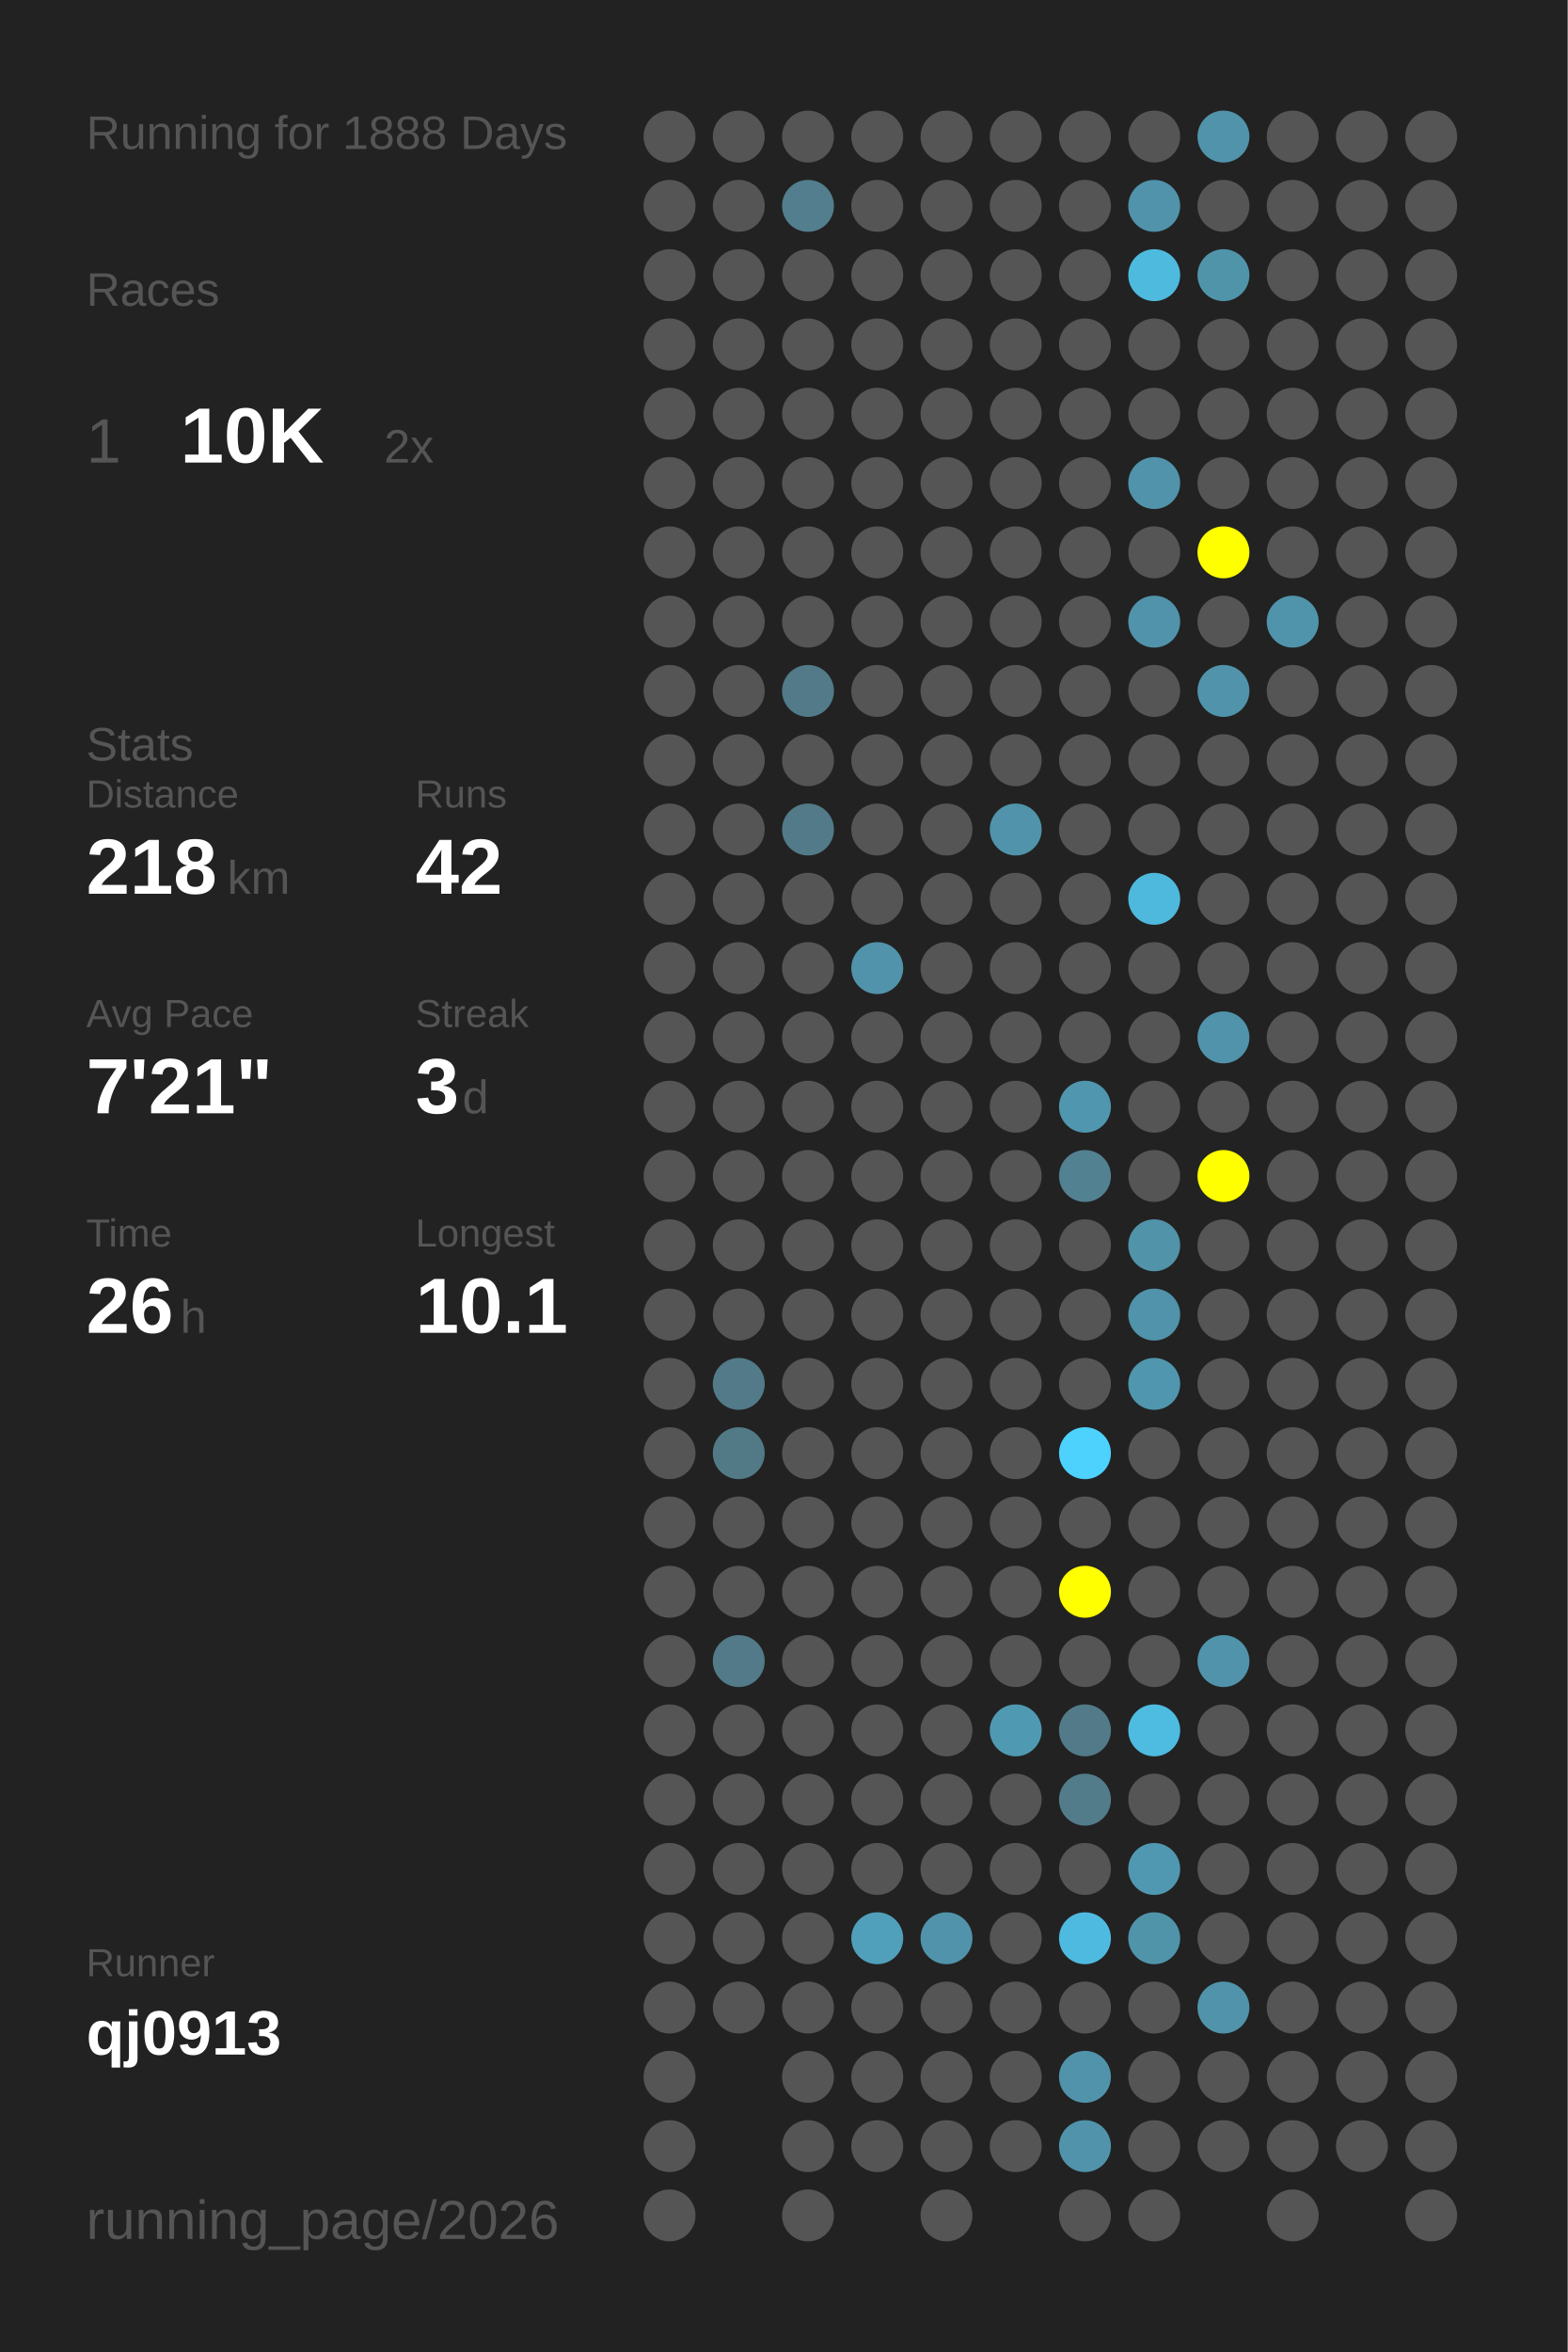
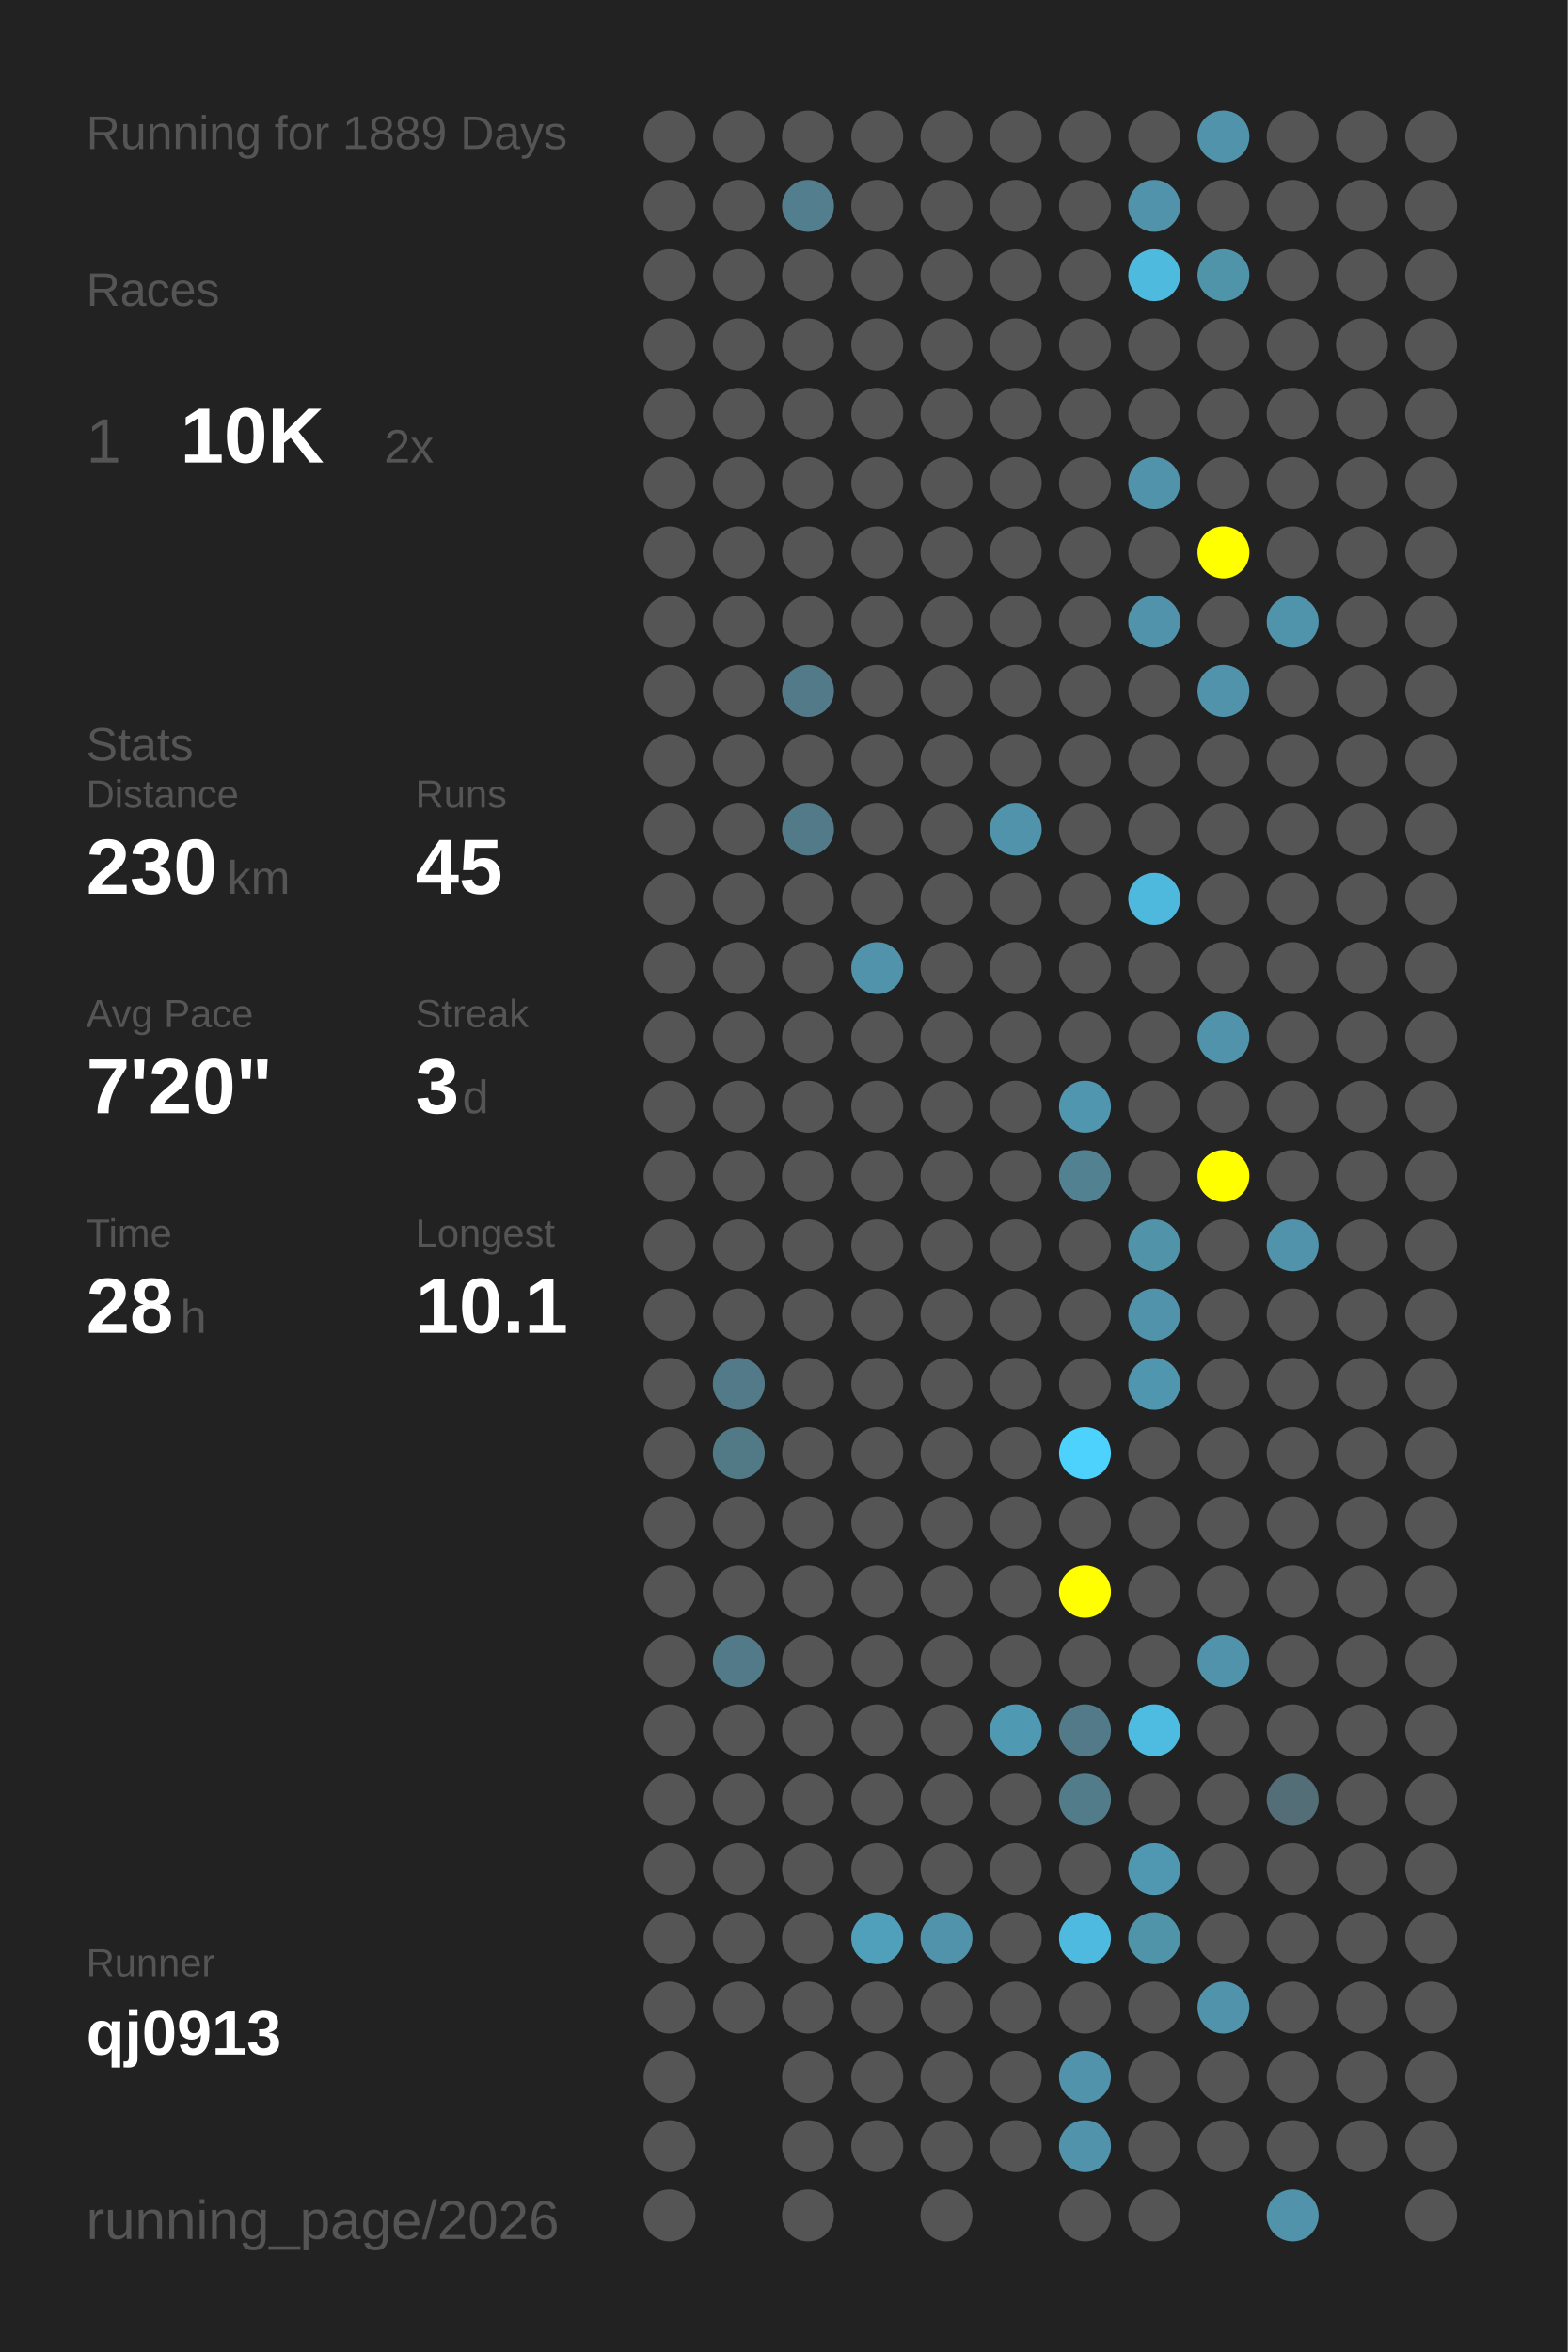
<svg xmlns="http://www.w3.org/2000/svg" baseProfile="full" height="300mm" version="1.1" viewBox="0,0,200,300" width="200mm">
  <defs />
  <rect fill="#222222" height="300" width="200" x="0" y="0" />
-   <text fill="#555555" style="font-size:6px; font-family:Arial;" x="11" y="19">Running for 1888 Days</text>
+   <text fill="#555555" style="font-size:6px; font-family:Arial;" x="11" y="19">Running for 1889 Days</text>
  <text fill="#555555" style="font-size:6px; font-family:Arial;" x="11" y="39">Races</text>
  <text fill="#555555" style="font-size:8px; font-family:Arial;" x="11" y="59">1</text>
  <text fill="#FFFFFF" style="font-size:10px; font-family:Arial; font-weight:bold;" x="23" y="59">10K</text>
  <text fill="#555555" style="font-size:6px; font-family:Arial;" x="49" y="59">2x</text>
  <text fill="#555555" style="font-size:6px; font-family:Arial;" x="11" y="97">Stats</text>
  <text fill="#555555" style="font-size:5px; font-family:Arial;" x="11" y="103">Distance</text>
-   <text fill="#FFFFFF" style="font-size:10px; font-family:Arial; font-weight:bold;" x="11" y="114">218</text>
+   <text fill="#FFFFFF" style="font-size:10px; font-family:Arial; font-weight:bold;" x="11" y="114">230</text>
  <text fill="#555555" style="font-size:6px; font-family:Arial;" x="29" y="114">km</text>
  <text fill="#555555" style="font-size:5px; font-family:Arial;" x="53" y="103">Runs</text>
-   <text fill="#FFFFFF" style="font-size:10px; font-family:Arial; font-weight:bold;" x="53" y="114">42</text>
+   <text fill="#FFFFFF" style="font-size:10px; font-family:Arial; font-weight:bold;" x="53" y="114">45</text>
  <text fill="#555555" style="font-size:5px; font-family:Arial;" x="11" y="131">Avg Pace</text>
-   <text fill="#FFFFFF" style="font-size:10px; font-family:Arial; font-weight:bold;" x="11" y="142">7'21"</text>
+   <text fill="#FFFFFF" style="font-size:10px; font-family:Arial; font-weight:bold;" x="11" y="142">7'20"</text>
  <text fill="#555555" style="font-size:5px; font-family:Arial;" x="53" y="131">Streak</text>
  <text fill="#FFFFFF" style="font-size:10px; font-family:Arial; font-weight:bold;" x="53" y="142">3</text>
  <text fill="#555555" style="font-size:6px; font-family:Arial;" x="59" y="142">d</text>
  <text fill="#555555" style="font-size:5px; font-family:Arial;" x="11" y="159">Time</text>
-   <text fill="#FFFFFF" style="font-size:10px; font-family:Arial; font-weight:bold;" x="11" y="170">26</text>
+   <text fill="#FFFFFF" style="font-size:10px; font-family:Arial; font-weight:bold;" x="11" y="170">28</text>
  <text fill="#555555" style="font-size:6px; font-family:Arial;" x="23" y="170">h</text>
  <text fill="#555555" style="font-size:5px; font-family:Arial;" x="53" y="159">Longest</text>
  <text fill="#FFFFFF" style="font-size:10px; font-family:Arial; font-weight:bold;" x="53" y="170">10.1</text>
  <text fill="#555555" style="font-size:5px; font-family:Arial;" x="11" y="252.065">Runner</text>
  <text fill="#FFFFFF" style="font-size:8px; font-family:Arial; font-weight:bold;" x="11" y="262.065">qj0913</text>
  <text fill="#555555" style="font-size:7px; font-family:Arial;" x="11" y="285.581">running_page/2026</text>
  <circle cx="85.417" cy="17.419" fill="#555555" r="3.312" />
  <circle cx="85.417" cy="26.258" fill="#555555" r="3.312" />
  <circle cx="85.417" cy="35.097" fill="#555555" r="3.312" />
  <circle cx="85.417" cy="43.935" fill="#555555" r="3.312" />
  <circle cx="85.417" cy="52.774" fill="#555555" r="3.312" />
  <circle cx="85.417" cy="61.613" fill="#555555" r="3.312" />
  <circle cx="85.417" cy="70.452" fill="#555555" r="3.312" />
  <circle cx="85.417" cy="79.29" fill="#555555" r="3.312" />
  <circle cx="85.417" cy="88.129" fill="#555555" r="3.312" />
  <circle cx="85.417" cy="96.968" fill="#555555" r="3.312" />
  <circle cx="85.417" cy="105.806" fill="#555555" r="3.312" />
  <circle cx="85.417" cy="114.645" fill="#555555" r="3.312" />
  <circle cx="85.417" cy="123.484" fill="#555555" r="3.312" />
  <circle cx="85.417" cy="132.323" fill="#555555" r="3.312" />
  <circle cx="85.417" cy="141.161" fill="#555555" r="3.312" />
  <circle cx="85.417" cy="150" fill="#555555" r="3.312" />
  <circle cx="85.417" cy="158.839" fill="#555555" r="3.312" />
  <circle cx="85.417" cy="167.677" fill="#555555" r="3.312" />
  <circle cx="85.417" cy="176.516" fill="#555555" r="3.312" />
  <circle cx="85.417" cy="185.355" fill="#555555" r="3.312" />
  <circle cx="85.417" cy="194.194" fill="#555555" r="3.312" />
  <circle cx="85.417" cy="203.032" fill="#555555" r="3.312" />
  <circle cx="85.417" cy="211.871" fill="#555555" r="3.312" />
  <circle cx="85.417" cy="220.71" fill="#555555" r="3.312" />
  <circle cx="85.417" cy="229.548" fill="#555555" r="3.312" />
  <circle cx="85.417" cy="238.387" fill="#555555" r="3.312" />
  <circle cx="85.417" cy="247.226" fill="#555555" r="3.312" />
  <circle cx="85.417" cy="256.065" fill="#555555" r="3.312" />
  <circle cx="85.417" cy="264.903" fill="#555555" r="3.312" />
  <circle cx="85.417" cy="273.742" fill="#555555" r="3.312" />
  <circle cx="85.417" cy="282.581" fill="#555555" r="3.312" />
  <circle cx="94.25" cy="17.419" fill="#555555" r="3.312" />
  <circle cx="94.25" cy="26.258" fill="#555555" r="3.312" />
  <circle cx="94.25" cy="35.097" fill="#555555" r="3.312" />
  <circle cx="94.25" cy="43.935" fill="#555555" r="3.312" />
  <circle cx="94.25" cy="52.774" fill="#555555" r="3.312" />
  <circle cx="94.25" cy="61.613" fill="#555555" r="3.312" />
  <circle cx="94.25" cy="70.452" fill="#555555" r="3.312" />
  <circle cx="94.25" cy="79.29" fill="#555555" r="3.312" />
  <circle cx="94.25" cy="88.129" fill="#555555" r="3.312" />
  <circle cx="94.25" cy="96.968" fill="#555555" r="3.312" />
  <circle cx="94.25" cy="105.806" fill="#555555" r="3.312" />
  <circle cx="94.25" cy="114.645" fill="#555555" r="3.312" />
  <circle cx="94.25" cy="123.484" fill="#555555" r="3.312" />
  <circle cx="94.25" cy="132.323" fill="#555555" r="3.312" />
  <circle cx="94.25" cy="141.161" fill="#555555" r="3.312" />
  <circle cx="94.25" cy="150" fill="#555555" r="3.312" />
  <circle cx="94.25" cy="158.839" fill="#555555" r="3.312" />
  <circle cx="94.25" cy="167.677" fill="#555555" r="3.312" />
  <circle cx="94.25" cy="176.516" fill="#527a88" r="3.312" />
  <circle cx="94.25" cy="185.355" fill="#527986" r="3.312" />
  <circle cx="94.25" cy="194.194" fill="#555555" r="3.312" />
  <circle cx="94.25" cy="203.032" fill="#555555" r="3.312" />
  <circle cx="94.25" cy="211.871" fill="#527a88" r="3.312" />
  <circle cx="94.25" cy="220.71" fill="#555555" r="3.312" />
  <circle cx="94.25" cy="229.548" fill="#555555" r="3.312" />
  <circle cx="94.25" cy="238.387" fill="#555555" r="3.312" />
  <circle cx="94.25" cy="247.226" fill="#555555" r="3.312" />
  <circle cx="94.25" cy="256.065" fill="#555555" r="3.312" />
  <circle cx="103.083" cy="17.419" fill="#555555" r="3.312" />
  <circle cx="103.083" cy="26.258" fill="#527e8d" r="3.312" />
  <circle cx="103.083" cy="35.097" fill="#555555" r="3.312" />
  <circle cx="103.083" cy="43.935" fill="#555555" r="3.312" />
  <circle cx="103.083" cy="52.774" fill="#555555" r="3.312" />
  <circle cx="103.083" cy="61.613" fill="#555555" r="3.312" />
  <circle cx="103.083" cy="70.452" fill="#555555" r="3.312" />
  <circle cx="103.083" cy="79.29" fill="#555555" r="3.312" />
  <circle cx="103.083" cy="88.129" fill="#527a88" r="3.312" />
  <circle cx="103.083" cy="96.968" fill="#555555" r="3.312" />
  <circle cx="103.083" cy="105.806" fill="#527a88" r="3.312" />
  <circle cx="103.083" cy="114.645" fill="#555555" r="3.312" />
  <circle cx="103.083" cy="123.484" fill="#555555" r="3.312" />
  <circle cx="103.083" cy="132.323" fill="#555555" r="3.312" />
  <circle cx="103.083" cy="141.161" fill="#555555" r="3.312" />
  <circle cx="103.083" cy="150" fill="#555555" r="3.312" />
  <circle cx="103.083" cy="158.839" fill="#555555" r="3.312" />
  <circle cx="103.083" cy="167.677" fill="#555555" r="3.312" />
  <circle cx="103.083" cy="176.516" fill="#555555" r="3.312" />
  <circle cx="103.083" cy="185.355" fill="#555555" r="3.312" />
  <circle cx="103.083" cy="194.194" fill="#555555" r="3.312" />
  <circle cx="103.083" cy="203.032" fill="#555555" r="3.312" />
  <circle cx="103.083" cy="211.871" fill="#555555" r="3.312" />
  <circle cx="103.083" cy="220.71" fill="#555555" r="3.312" />
  <circle cx="103.083" cy="229.548" fill="#555555" r="3.312" />
  <circle cx="103.083" cy="238.387" fill="#555555" r="3.312" />
  <circle cx="103.083" cy="247.226" fill="#555555" r="3.312" />
  <circle cx="103.083" cy="256.065" fill="#555555" r="3.312" />
  <circle cx="103.083" cy="264.903" fill="#555555" r="3.312" />
  <circle cx="103.083" cy="273.742" fill="#555555" r="3.312" />
  <circle cx="103.083" cy="282.581" fill="#555555" r="3.312" />
  <circle cx="111.917" cy="17.419" fill="#555555" r="3.312" />
  <circle cx="111.917" cy="26.258" fill="#555555" r="3.312" />
  <circle cx="111.917" cy="35.097" fill="#555555" r="3.312" />
  <circle cx="111.917" cy="43.935" fill="#555555" r="3.312" />
  <circle cx="111.917" cy="52.774" fill="#555555" r="3.312" />
  <circle cx="111.917" cy="61.613" fill="#555555" r="3.312" />
  <circle cx="111.917" cy="70.452" fill="#555555" r="3.312" />
  <circle cx="111.917" cy="79.29" fill="#555555" r="3.312" />
  <circle cx="111.917" cy="88.129" fill="#555555" r="3.312" />
  <circle cx="111.917" cy="96.968" fill="#555555" r="3.312" />
  <circle cx="111.917" cy="105.806" fill="#555555" r="3.312" />
  <circle cx="111.917" cy="114.645" fill="#555555" r="3.312" />
  <circle cx="111.917" cy="123.484" fill="#5193aa" r="3.312" />
  <circle cx="111.917" cy="132.323" fill="#555555" r="3.312" />
  <circle cx="111.917" cy="141.161" fill="#555555" r="3.312" />
  <circle cx="111.917" cy="150" fill="#555555" r="3.312" />
  <circle cx="111.917" cy="158.839" fill="#555555" r="3.312" />
  <circle cx="111.917" cy="167.677" fill="#555555" r="3.312" />
  <circle cx="111.917" cy="176.516" fill="#555555" r="3.312" />
  <circle cx="111.917" cy="185.355" fill="#555555" r="3.312" />
  <circle cx="111.917" cy="194.194" fill="#555555" r="3.312" />
  <circle cx="111.917" cy="203.032" fill="#555555" r="3.312" />
  <circle cx="111.917" cy="211.871" fill="#555555" r="3.312" />
  <circle cx="111.917" cy="220.71" fill="#555555" r="3.312" />
  <circle cx="111.917" cy="229.548" fill="#555555" r="3.312" />
  <circle cx="111.917" cy="238.387" fill="#555555" r="3.312" />
  <circle cx="111.917" cy="247.226" fill="#50a0bb" r="3.312" />
  <circle cx="111.917" cy="256.065" fill="#555555" r="3.312" />
  <circle cx="111.917" cy="264.903" fill="#555555" r="3.312" />
  <circle cx="111.917" cy="273.742" fill="#555555" r="3.312" />
  <circle cx="120.75" cy="17.419" fill="#555555" r="3.312" />
  <circle cx="120.75" cy="26.258" fill="#555555" r="3.312" />
  <circle cx="120.75" cy="35.097" fill="#555555" r="3.312" />
  <circle cx="120.75" cy="43.935" fill="#555555" r="3.312" />
  <circle cx="120.75" cy="52.774" fill="#555555" r="3.312" />
  <circle cx="120.75" cy="61.613" fill="#555555" r="3.312" />
  <circle cx="120.75" cy="70.452" fill="#555555" r="3.312" />
  <circle cx="120.75" cy="79.29" fill="#555555" r="3.312" />
  <circle cx="120.75" cy="88.129" fill="#555555" r="3.312" />
  <circle cx="120.75" cy="96.968" fill="#555555" r="3.312" />
  <circle cx="120.75" cy="105.806" fill="#555555" r="3.312" />
  <circle cx="120.75" cy="114.645" fill="#555555" r="3.312" />
  <circle cx="120.75" cy="123.484" fill="#555555" r="3.312" />
  <circle cx="120.75" cy="132.323" fill="#555555" r="3.312" />
  <circle cx="120.75" cy="141.161" fill="#555555" r="3.312" />
  <circle cx="120.75" cy="150" fill="#555555" r="3.312" />
  <circle cx="120.75" cy="158.839" fill="#555555" r="3.312" />
  <circle cx="120.75" cy="167.677" fill="#555555" r="3.312" />
  <circle cx="120.75" cy="176.516" fill="#555555" r="3.312" />
  <circle cx="120.75" cy="185.355" fill="#555555" r="3.312" />
  <circle cx="120.75" cy="194.194" fill="#555555" r="3.312" />
  <circle cx="120.75" cy="203.032" fill="#555555" r="3.312" />
  <circle cx="120.75" cy="211.871" fill="#555555" r="3.312" />
  <circle cx="120.75" cy="220.71" fill="#555555" r="3.312" />
  <circle cx="120.75" cy="229.548" fill="#555555" r="3.312" />
  <circle cx="120.75" cy="238.387" fill="#555555" r="3.312" />
  <circle cx="120.75" cy="247.226" fill="#5193aa" r="3.312" />
  <circle cx="120.75" cy="256.065" fill="#555555" r="3.312" />
  <circle cx="120.75" cy="264.903" fill="#555555" r="3.312" />
  <circle cx="120.75" cy="273.742" fill="#555555" r="3.312" />
  <circle cx="120.75" cy="282.581" fill="#555555" r="3.312" />
  <circle cx="129.583" cy="17.419" fill="#555555" r="3.312" />
  <circle cx="129.583" cy="26.258" fill="#555555" r="3.312" />
  <circle cx="129.583" cy="35.097" fill="#555555" r="3.312" />
  <circle cx="129.583" cy="43.935" fill="#555555" r="3.312" />
  <circle cx="129.583" cy="52.774" fill="#555555" r="3.312" />
  <circle cx="129.583" cy="61.613" fill="#555555" r="3.312" />
  <circle cx="129.583" cy="70.452" fill="#555555" r="3.312" />
  <circle cx="129.583" cy="79.29" fill="#555555" r="3.312" />
  <circle cx="129.583" cy="88.129" fill="#555555" r="3.312" />
  <circle cx="129.583" cy="96.968" fill="#555555" r="3.312" />
  <circle cx="129.583" cy="105.806" fill="#5093aa" r="3.312" />
  <circle cx="129.583" cy="114.645" fill="#555555" r="3.312" />
  <circle cx="129.583" cy="123.484" fill="#555555" r="3.312" />
  <circle cx="129.583" cy="132.323" fill="#555555" r="3.312" />
  <circle cx="129.583" cy="141.161" fill="#555555" r="3.312" />
  <circle cx="129.583" cy="150" fill="#555555" r="3.312" />
  <circle cx="129.583" cy="158.839" fill="#555555" r="3.312" />
  <circle cx="129.583" cy="167.677" fill="#555555" r="3.312" />
  <circle cx="129.583" cy="176.516" fill="#555555" r="3.312" />
  <circle cx="129.583" cy="185.355" fill="#555555" r="3.312" />
  <circle cx="129.583" cy="194.194" fill="#555555" r="3.312" />
  <circle cx="129.583" cy="203.032" fill="#555555" r="3.312" />
  <circle cx="129.583" cy="211.871" fill="#555555" r="3.312" />
  <circle cx="129.583" cy="220.71" fill="#5099b2" r="3.312" />
  <circle cx="129.583" cy="229.548" fill="#555555" r="3.312" />
  <circle cx="129.583" cy="238.387" fill="#555555" r="3.312" />
  <circle cx="129.583" cy="247.226" fill="#555555" r="3.312" />
  <circle cx="129.583" cy="256.065" fill="#555555" r="3.312" />
  <circle cx="129.583" cy="264.903" fill="#555555" r="3.312" />
  <circle cx="129.583" cy="273.742" fill="#555555" r="3.312" />
  <circle cx="138.417" cy="17.419" fill="#555555" r="3.312" />
  <circle cx="138.417" cy="26.258" fill="#555555" r="3.312" />
  <circle cx="138.417" cy="35.097" fill="#555555" r="3.312" />
  <circle cx="138.417" cy="43.935" fill="#555555" r="3.312" />
  <circle cx="138.417" cy="52.774" fill="#555555" r="3.312" />
  <circle cx="138.417" cy="61.613" fill="#555555" r="3.312" />
  <circle cx="138.417" cy="70.452" fill="#555555" r="3.312" />
  <circle cx="138.417" cy="79.29" fill="#555555" r="3.312" />
  <circle cx="138.417" cy="88.129" fill="#555555" r="3.312" />
  <circle cx="138.417" cy="96.968" fill="#555555" r="3.312" />
  <circle cx="138.417" cy="105.806" fill="#555555" r="3.312" />
  <circle cx="138.417" cy="114.645" fill="#555555" r="3.312" />
  <circle cx="138.417" cy="123.484" fill="#555555" r="3.312" />
  <circle cx="138.417" cy="132.323" fill="#555555" r="3.312" />
  <circle cx="138.417" cy="141.161" fill="#5096ae" r="3.312" />
  <circle cx="138.417" cy="150" fill="#528191" r="3.312" />
  <circle cx="138.417" cy="158.839" fill="#555555" r="3.312" />
  <circle cx="138.417" cy="167.677" fill="#555555" r="3.312" />
  <circle cx="138.417" cy="176.516" fill="#555555" r="3.312" />
  <circle cx="138.417" cy="185.355" fill="#4dd1fd" r="3.312" />
  <circle cx="138.417" cy="194.194" fill="#555555" r="3.312" />
  <circle cx="138.417" cy="203.032" fill="#FFFF00" r="3.312" />
  <circle cx="138.417" cy="211.871" fill="#555555" r="3.312" />
  <circle cx="138.417" cy="220.71" fill="#527a88" r="3.312" />
  <circle cx="138.417" cy="229.548" fill="#527c8a" r="3.312" />
  <circle cx="138.417" cy="238.387" fill="#555555" r="3.312" />
  <circle cx="138.417" cy="247.226" fill="#4ebadf" r="3.312" />
  <circle cx="138.417" cy="256.065" fill="#555555" r="3.312" />
  <circle cx="138.417" cy="264.903" fill="#5193aa" r="3.312" />
  <circle cx="138.417" cy="273.742" fill="#5093aa" r="3.312" />
  <circle cx="138.417" cy="282.581" fill="#555555" r="3.312" />
  <circle cx="147.25" cy="17.419" fill="#555555" r="3.312" />
  <circle cx="147.25" cy="26.258" fill="#5093aa" r="3.312" />
  <circle cx="147.25" cy="35.097" fill="#4ebade" r="3.312" />
  <circle cx="147.25" cy="43.935" fill="#555555" r="3.312" />
  <circle cx="147.25" cy="52.774" fill="#555555" r="3.312" />
  <circle cx="147.25" cy="61.613" fill="#5093aa" r="3.312" />
  <circle cx="147.25" cy="70.452" fill="#555555" r="3.312" />
  <circle cx="147.25" cy="79.29" fill="#5093aa" r="3.312" />
  <circle cx="147.25" cy="88.129" fill="#555555" r="3.312" />
  <circle cx="147.25" cy="96.968" fill="#555555" r="3.312" />
  <circle cx="147.25" cy="105.806" fill="#555555" r="3.312" />
  <circle cx="147.25" cy="114.645" fill="#4eb9dd" r="3.312" />
  <circle cx="147.25" cy="123.484" fill="#555555" r="3.312" />
  <circle cx="147.25" cy="132.323" fill="#555555" r="3.312" />
  <circle cx="147.25" cy="141.161" fill="#555555" r="3.312" />
  <circle cx="147.25" cy="150" fill="#555555" r="3.312" />
  <circle cx="147.25" cy="158.839" fill="#5193a9" r="3.312" />
  <circle cx="147.25" cy="167.677" fill="#5093aa" r="3.312" />
  <circle cx="147.25" cy="176.516" fill="#5096ae" r="3.312" />
  <circle cx="147.25" cy="185.355" fill="#555555" r="3.312" />
  <circle cx="147.25" cy="194.194" fill="#555555" r="3.312" />
  <circle cx="147.25" cy="203.032" fill="#555555" r="3.312" />
  <circle cx="147.25" cy="211.871" fill="#555555" r="3.312" />
  <circle cx="147.25" cy="220.71" fill="#4ebbe0" r="3.312" />
  <circle cx="147.25" cy="229.548" fill="#555555" r="3.312" />
  <circle cx="147.25" cy="238.387" fill="#5098b1" r="3.312" />
  <circle cx="147.25" cy="247.226" fill="#5094aa" r="3.312" />
  <circle cx="147.25" cy="256.065" fill="#555555" r="3.312" />
  <circle cx="147.25" cy="264.903" fill="#555555" r="3.312" />
  <circle cx="147.25" cy="273.742" fill="#555555" r="3.312" />
  <circle cx="147.25" cy="282.581" fill="#555555" r="3.312" />
  <circle cx="156.083" cy="17.419" fill="#5093aa" r="3.312" />
  <circle cx="156.083" cy="26.258" fill="#555555" r="3.312" />
  <circle cx="156.083" cy="35.097" fill="#5094aa" r="3.312" />
  <circle cx="156.083" cy="43.935" fill="#555555" r="3.312" />
  <circle cx="156.083" cy="52.774" fill="#555555" r="3.312" />
  <circle cx="156.083" cy="61.613" fill="#555555" r="3.312" />
  <circle cx="156.083" cy="70.452" fill="#FFFF00" r="3.312" />
  <circle cx="156.083" cy="79.29" fill="#555555" r="3.312" />
  <circle cx="156.083" cy="88.129" fill="#5093aa" r="3.312" />
  <circle cx="156.083" cy="96.968" fill="#555555" r="3.312" />
  <circle cx="156.083" cy="105.806" fill="#555555" r="3.312" />
  <circle cx="156.083" cy="114.645" fill="#555555" r="3.312" />
  <circle cx="156.083" cy="123.484" fill="#555555" r="3.312" />
  <circle cx="156.083" cy="132.323" fill="#5093aa" r="3.312" />
  <circle cx="156.083" cy="141.161" fill="#555555" r="3.312" />
  <circle cx="156.083" cy="150" fill="#FFFF00" r="3.312" />
  <circle cx="156.083" cy="158.839" fill="#555555" r="3.312" />
  <circle cx="156.083" cy="167.677" fill="#555555" r="3.312" />
  <circle cx="156.083" cy="176.516" fill="#555555" r="3.312" />
  <circle cx="156.083" cy="185.355" fill="#555555" r="3.312" />
  <circle cx="156.083" cy="194.194" fill="#555555" r="3.312" />
  <circle cx="156.083" cy="203.032" fill="#555555" r="3.312" />
  <circle cx="156.083" cy="211.871" fill="#5093aa" r="3.312" />
  <circle cx="156.083" cy="220.71" fill="#555555" r="3.312" />
  <circle cx="156.083" cy="229.548" fill="#555555" r="3.312" />
  <circle cx="156.083" cy="238.387" fill="#555555" r="3.312" />
  <circle cx="156.083" cy="247.226" fill="#555555" r="3.312" />
  <circle cx="156.083" cy="256.065" fill="#5093aa" r="3.312" />
  <circle cx="156.083" cy="264.903" fill="#555555" r="3.312" />
  <circle cx="156.083" cy="273.742" fill="#555555" r="3.312" />
  <circle cx="164.917" cy="17.419" fill="#555555" r="3.312" />
  <circle cx="164.917" cy="26.258" fill="#555555" r="3.312" />
  <circle cx="164.917" cy="35.097" fill="#555555" r="3.312" />
  <circle cx="164.917" cy="43.935" fill="#555555" r="3.312" />
  <circle cx="164.917" cy="52.774" fill="#555555" r="3.312" />
  <circle cx="164.917" cy="61.613" fill="#555555" r="3.312" />
  <circle cx="164.917" cy="70.452" fill="#555555" r="3.312" />
  <circle cx="164.917" cy="79.29" fill="#5094ab" r="3.312" />
  <circle cx="164.917" cy="88.129" fill="#555555" r="3.312" />
  <circle cx="164.917" cy="96.968" fill="#555555" r="3.312" />
  <circle cx="164.917" cy="105.806" fill="#555555" r="3.312" />
  <circle cx="164.917" cy="114.645" fill="#555555" r="3.312" />
  <circle cx="164.917" cy="123.484" fill="#555555" r="3.312" />
  <circle cx="164.917" cy="132.323" fill="#555555" r="3.312" />
  <circle cx="164.917" cy="141.161" fill="#555555" r="3.312" />
  <circle cx="164.917" cy="150" fill="#555555" r="3.312" />
-   <circle cx="164.917" cy="158.839" fill="#555555" r="3.312" />
+   <circle cx="164.917" cy="158.839" fill="#5093aa" r="3.312" />
  <circle cx="164.917" cy="167.677" fill="#555555" r="3.312" />
  <circle cx="164.917" cy="176.516" fill="#555555" r="3.312" />
  <circle cx="164.917" cy="185.355" fill="#555555" r="3.312" />
  <circle cx="164.917" cy="194.194" fill="#555555" r="3.312" />
  <circle cx="164.917" cy="203.032" fill="#555555" r="3.312" />
  <circle cx="164.917" cy="211.871" fill="#555555" r="3.312" />
  <circle cx="164.917" cy="220.71" fill="#555555" r="3.312" />
-   <circle cx="164.917" cy="229.548" fill="#555555" r="3.312" />
+   <circle cx="164.917" cy="229.548" fill="#536e77" r="3.312" />
  <circle cx="164.917" cy="238.387" fill="#555555" r="3.312" />
  <circle cx="164.917" cy="247.226" fill="#555555" r="3.312" />
  <circle cx="164.917" cy="256.065" fill="#555555" r="3.312" />
  <circle cx="164.917" cy="264.903" fill="#555555" r="3.312" />
  <circle cx="164.917" cy="273.742" fill="#555555" r="3.312" />
-   <circle cx="164.917" cy="282.581" fill="#555555" r="3.312" />
+   <circle cx="164.917" cy="282.581" fill="#5093aa" r="3.312" />
  <circle cx="173.75" cy="17.419" fill="#555555" r="3.312" />
  <circle cx="173.75" cy="26.258" fill="#555555" r="3.312" />
  <circle cx="173.75" cy="35.097" fill="#555555" r="3.312" />
  <circle cx="173.75" cy="43.935" fill="#555555" r="3.312" />
  <circle cx="173.75" cy="52.774" fill="#555555" r="3.312" />
  <circle cx="173.75" cy="61.613" fill="#555555" r="3.312" />
  <circle cx="173.75" cy="70.452" fill="#555555" r="3.312" />
  <circle cx="173.75" cy="79.29" fill="#555555" r="3.312" />
  <circle cx="173.75" cy="88.129" fill="#555555" r="3.312" />
  <circle cx="173.75" cy="96.968" fill="#555555" r="3.312" />
  <circle cx="173.75" cy="105.806" fill="#555555" r="3.312" />
  <circle cx="173.75" cy="114.645" fill="#555555" r="3.312" />
  <circle cx="173.75" cy="123.484" fill="#555555" r="3.312" />
  <circle cx="173.75" cy="132.323" fill="#555555" r="3.312" />
  <circle cx="173.75" cy="141.161" fill="#555555" r="3.312" />
  <circle cx="173.75" cy="150" fill="#555555" r="3.312" />
  <circle cx="173.75" cy="158.839" fill="#555555" r="3.312" />
  <circle cx="173.75" cy="167.677" fill="#555555" r="3.312" />
  <circle cx="173.75" cy="176.516" fill="#555555" r="3.312" />
  <circle cx="173.75" cy="185.355" fill="#555555" r="3.312" />
  <circle cx="173.75" cy="194.194" fill="#555555" r="3.312" />
  <circle cx="173.75" cy="203.032" fill="#555555" r="3.312" />
  <circle cx="173.75" cy="211.871" fill="#555555" r="3.312" />
  <circle cx="173.75" cy="220.71" fill="#555555" r="3.312" />
  <circle cx="173.75" cy="229.548" fill="#555555" r="3.312" />
  <circle cx="173.75" cy="238.387" fill="#555555" r="3.312" />
  <circle cx="173.75" cy="247.226" fill="#555555" r="3.312" />
  <circle cx="173.75" cy="256.065" fill="#555555" r="3.312" />
  <circle cx="173.75" cy="264.903" fill="#555555" r="3.312" />
  <circle cx="173.75" cy="273.742" fill="#555555" r="3.312" />
  <circle cx="182.583" cy="17.419" fill="#555555" r="3.312" />
  <circle cx="182.583" cy="26.258" fill="#555555" r="3.312" />
  <circle cx="182.583" cy="35.097" fill="#555555" r="3.312" />
  <circle cx="182.583" cy="43.935" fill="#555555" r="3.312" />
  <circle cx="182.583" cy="52.774" fill="#555555" r="3.312" />
  <circle cx="182.583" cy="61.613" fill="#555555" r="3.312" />
  <circle cx="182.583" cy="70.452" fill="#555555" r="3.312" />
  <circle cx="182.583" cy="79.29" fill="#555555" r="3.312" />
  <circle cx="182.583" cy="88.129" fill="#555555" r="3.312" />
  <circle cx="182.583" cy="96.968" fill="#555555" r="3.312" />
  <circle cx="182.583" cy="105.806" fill="#555555" r="3.312" />
  <circle cx="182.583" cy="114.645" fill="#555555" r="3.312" />
  <circle cx="182.583" cy="123.484" fill="#555555" r="3.312" />
  <circle cx="182.583" cy="132.323" fill="#555555" r="3.312" />
  <circle cx="182.583" cy="141.161" fill="#555555" r="3.312" />
  <circle cx="182.583" cy="150" fill="#555555" r="3.312" />
  <circle cx="182.583" cy="158.839" fill="#555555" r="3.312" />
  <circle cx="182.583" cy="167.677" fill="#555555" r="3.312" />
  <circle cx="182.583" cy="176.516" fill="#555555" r="3.312" />
  <circle cx="182.583" cy="185.355" fill="#555555" r="3.312" />
  <circle cx="182.583" cy="194.194" fill="#555555" r="3.312" />
  <circle cx="182.583" cy="203.032" fill="#555555" r="3.312" />
  <circle cx="182.583" cy="211.871" fill="#555555" r="3.312" />
  <circle cx="182.583" cy="220.71" fill="#555555" r="3.312" />
  <circle cx="182.583" cy="229.548" fill="#555555" r="3.312" />
  <circle cx="182.583" cy="238.387" fill="#555555" r="3.312" />
  <circle cx="182.583" cy="247.226" fill="#555555" r="3.312" />
  <circle cx="182.583" cy="256.065" fill="#555555" r="3.312" />
  <circle cx="182.583" cy="264.903" fill="#555555" r="3.312" />
  <circle cx="182.583" cy="273.742" fill="#555555" r="3.312" />
  <circle cx="182.583" cy="282.581" fill="#555555" r="3.312" />
</svg>
